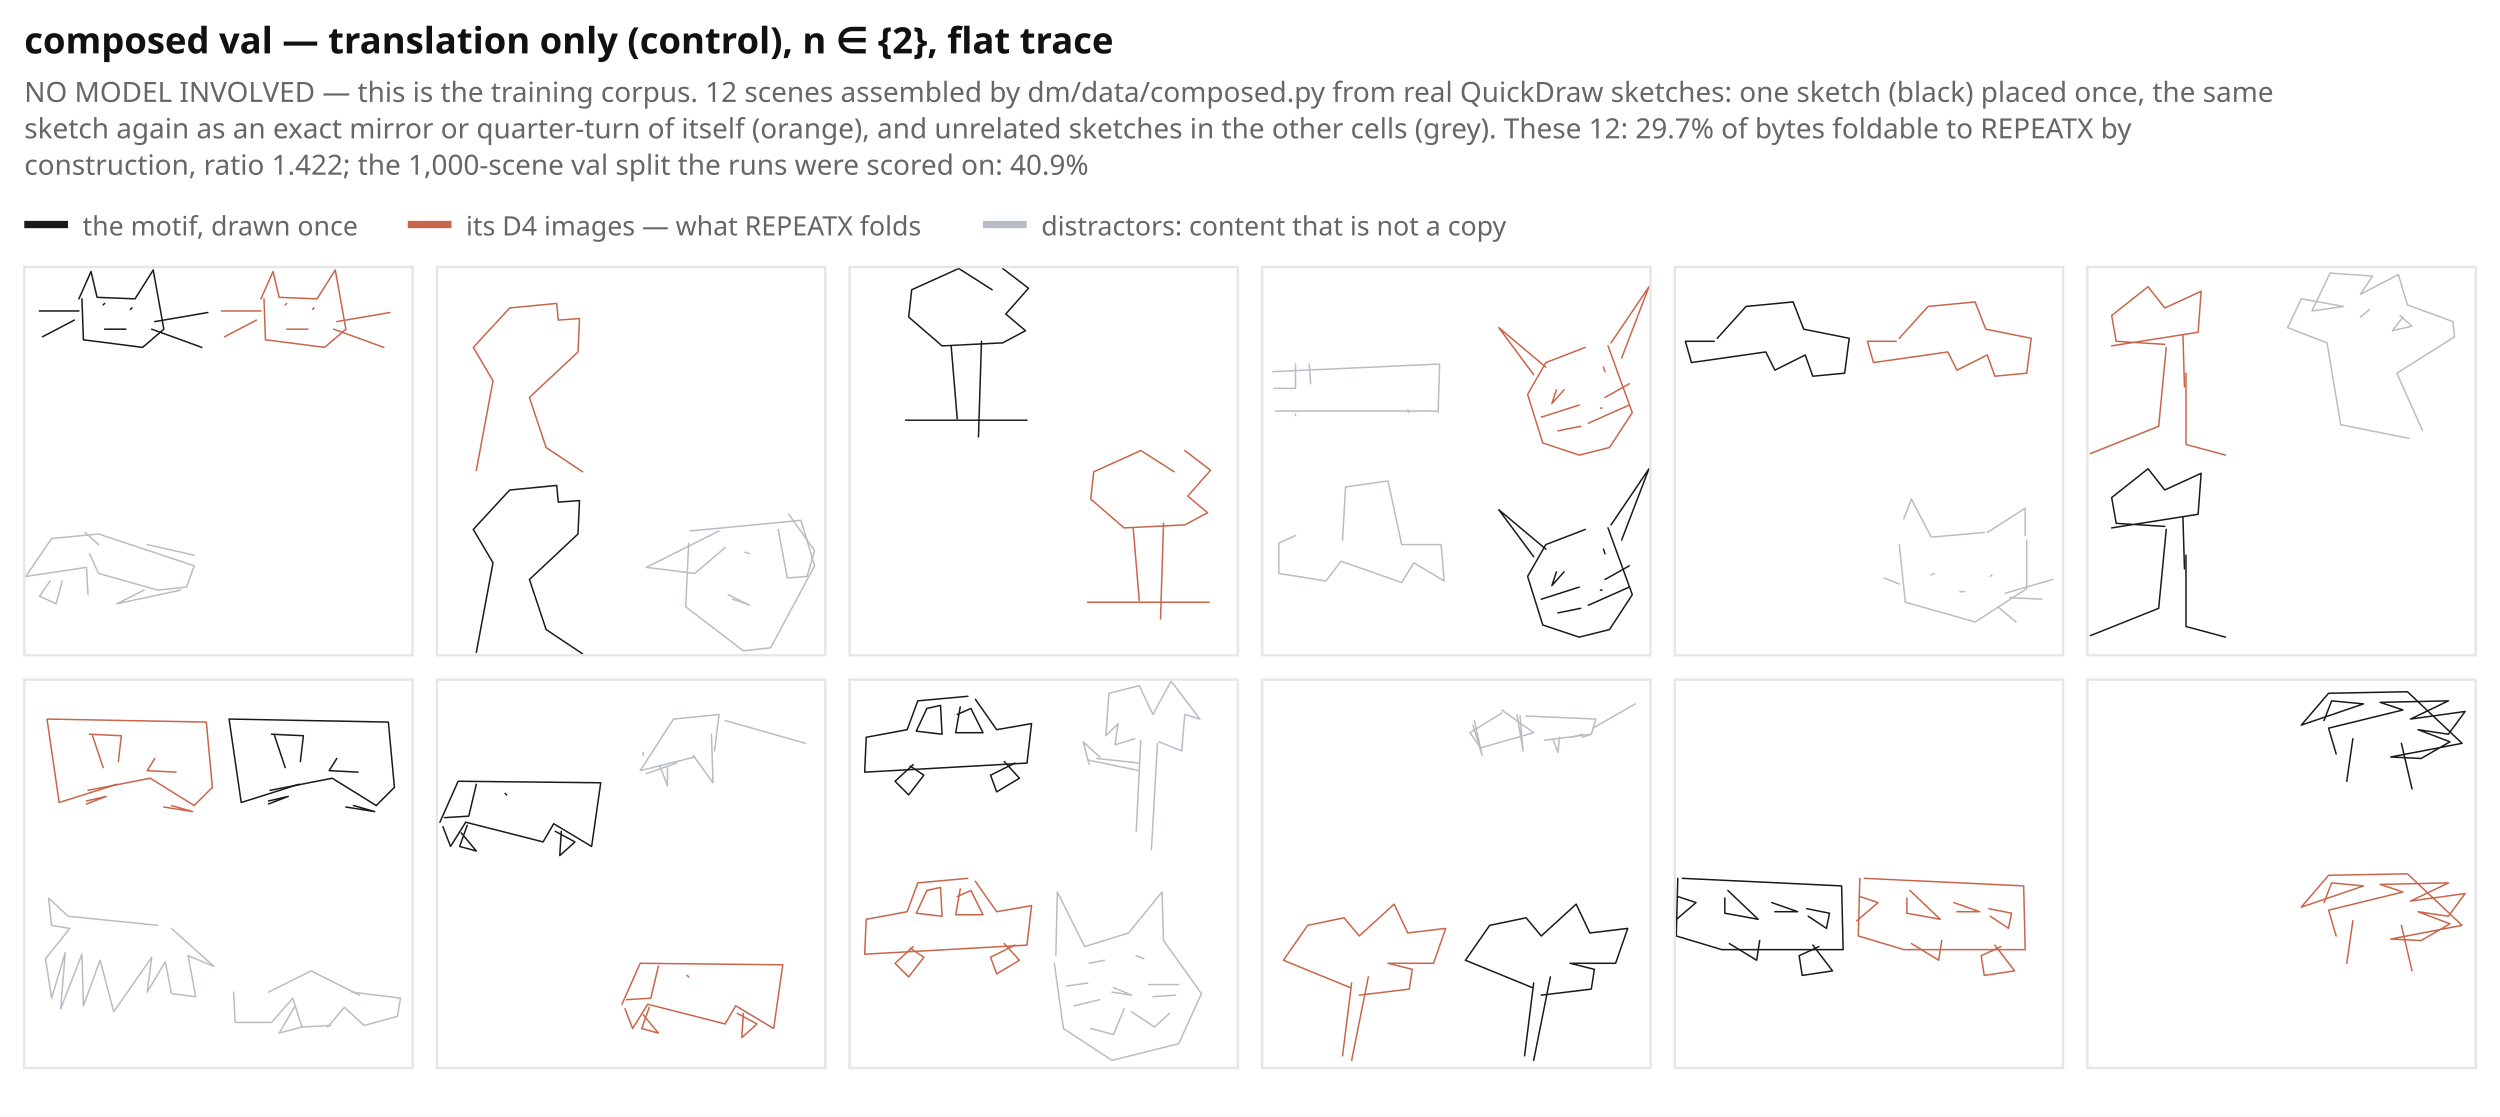
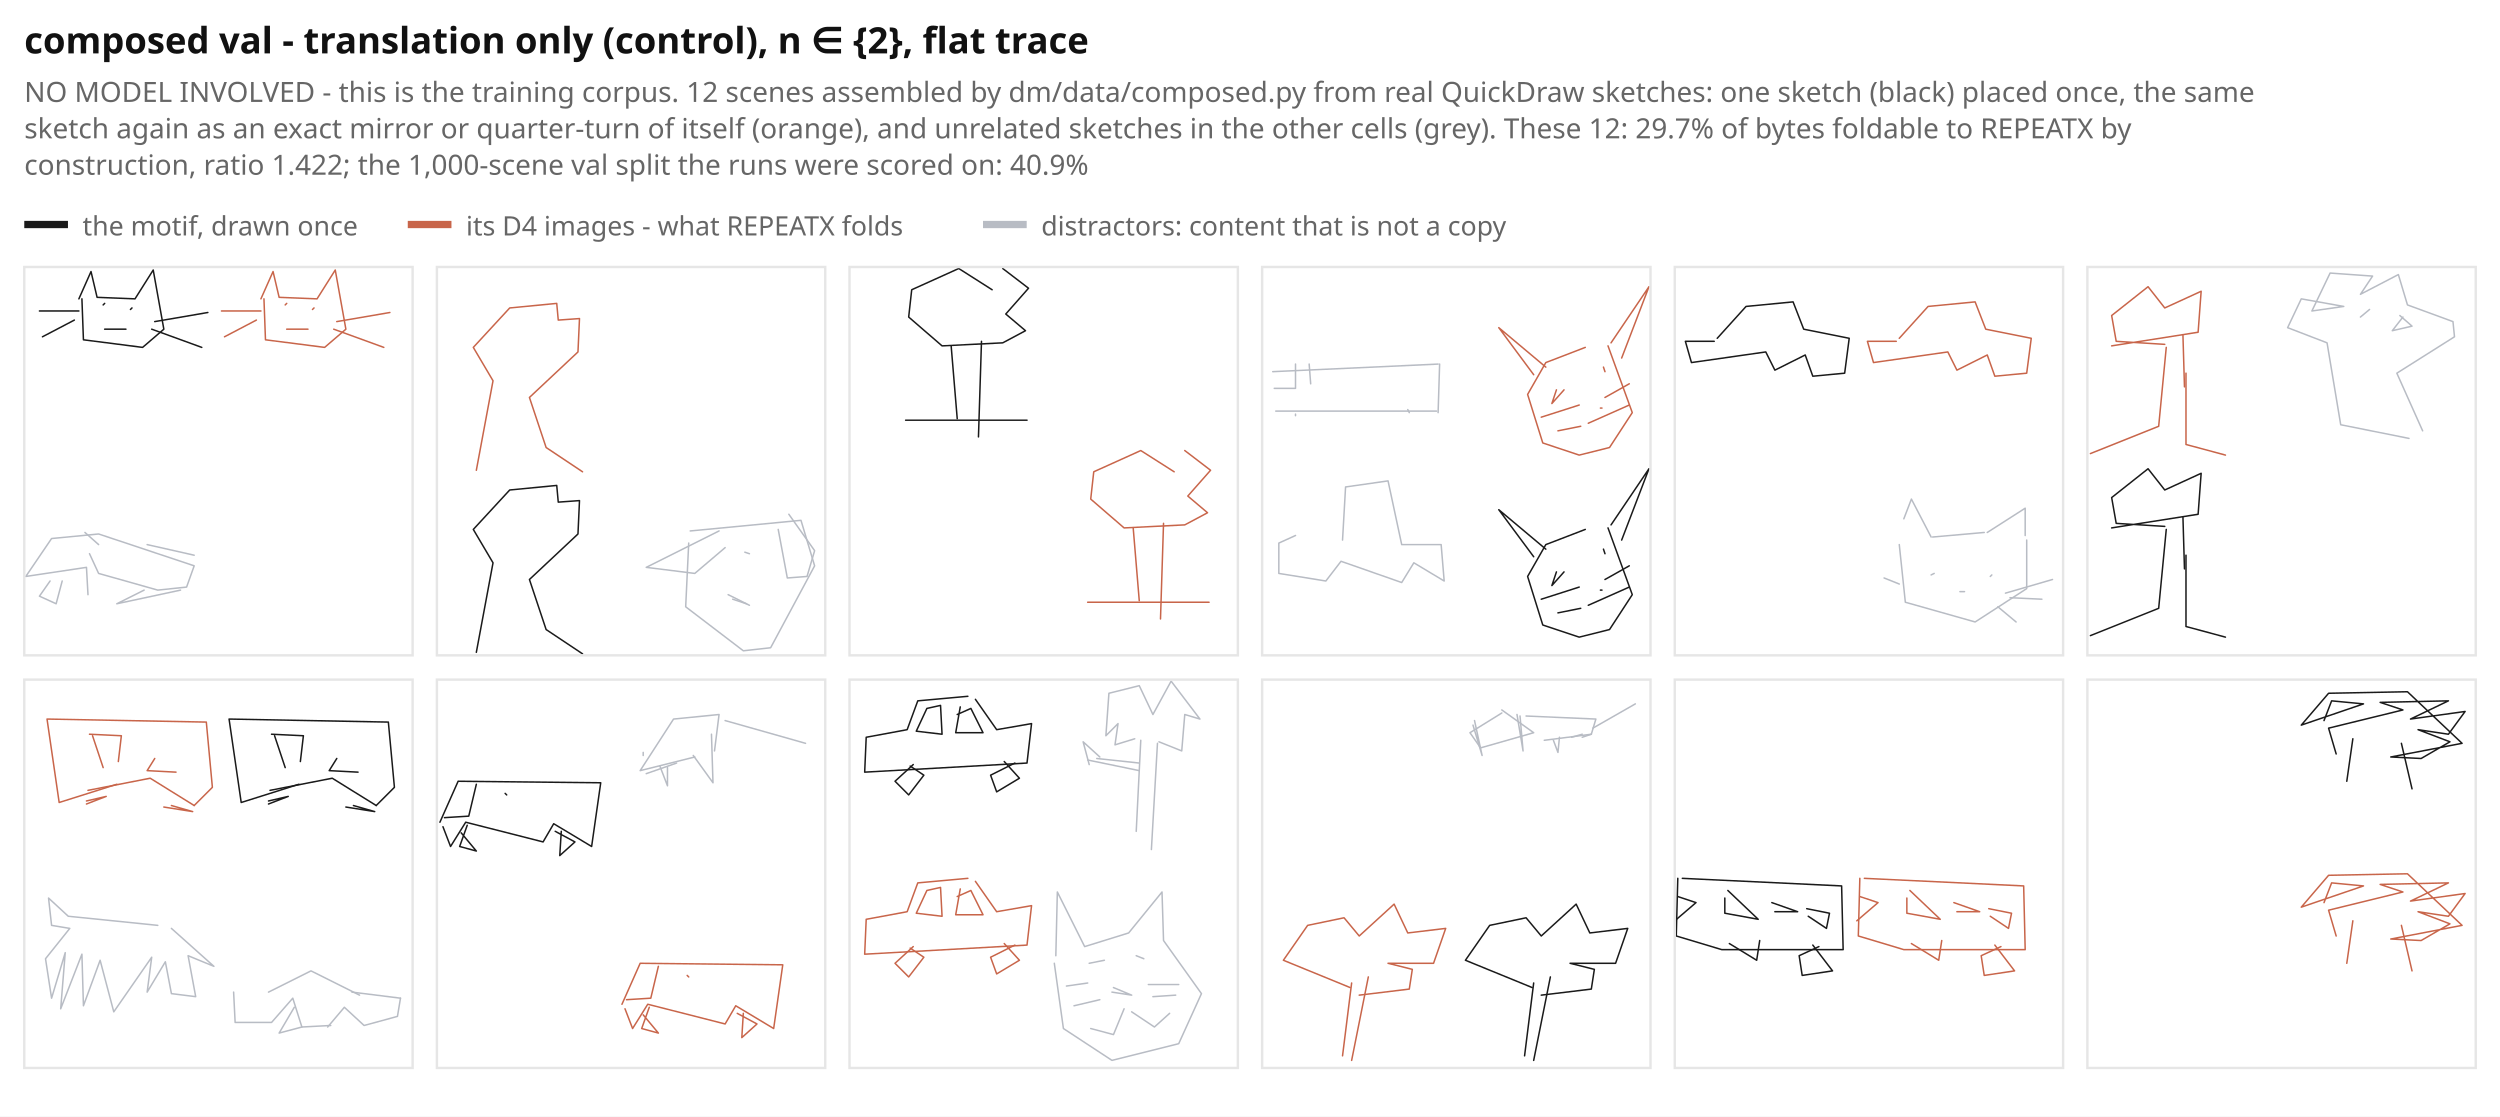
<svg xmlns="http://www.w3.org/2000/svg" width="1030" height="460" viewBox="0 0 1030 460" font-family="ui-sans-serif, system-ui, sans-serif">
  <rect width="1030" height="460" fill="#ffffff" />
-   <text x="10" y="22" font-size="15" font-weight="600" fill="#111">composed val — translation only (control), n ∈ {2}, flat trace</text>
-   <text x="10" y="42" font-size="11.5" fill="#666">NO MODEL INVOLVED — this is the training corpus. 12 scenes assembled by dm/data/composed.py from real QuickDraw sketches: one sketch (black) placed once, the same</text>
+   <text x="10" y="22" font-size="15" font-weight="600" fill="#111">composed val - translation only (control), n ∈ {2}, flat trace</text>
+   <text x="10" y="42" font-size="11.5" fill="#666">NO MODEL INVOLVED - this is the training corpus. 12 scenes assembled by dm/data/composed.py from real QuickDraw sketches: one sketch (black) placed once, the same</text>
  <text x="10" y="57" font-size="11.5" fill="#666">sketch again as an exact mirror or quarter-turn of itself (orange), and unrelated sketches in the other cells (grey). These 12: 29.7% of bytes foldable to REPEATX by</text>
  <text x="10" y="72" font-size="11.5" fill="#666">construction, ratio 1.422; the 1,000-scene val split the runs were scored on: 40.9%</text>
  <rect x="10" y="91" width="18" height="3" fill="#1a1a1a" />
  <text x="34" y="97" font-size="11" fill="#666">the motif, drawn once</text>
  <rect x="168" y="91" width="18" height="3" fill="#c8654a" />
-   <text x="192" y="97" font-size="11" fill="#666">its D4 images — what REPEATX folds</text>
+   <text x="192" y="97" font-size="11" fill="#666">its D4 images - what REPEATX folds</text>
  <rect x="405" y="91" width="18" height="3" fill="#b8bcc4" />
  <text x="429" y="97" font-size="11" fill="#666">distractors: content that is not a copy</text>
  <g transform="translate(10,110)">
    <svg width="160" height="160" viewBox="0 0 256 256">
      <rect width="256" height="256" fill="white" />
      <g fill="none" stroke="#1a1a1a" stroke-linecap="round" stroke-linejoin="round">
        <polyline points="36.00,21.00 44.00,3.00 48.00,20.00 73.00,21.00 85.00,2.00 92.00,41.00 78.00,53.00 39.00,48.00 38.00,21.00" stroke-width="1" />
        <polyline points="53.00,24.00 52.00,25.00" stroke-width="1" />
        <polyline points="71.00,27.00 70.00,28.00" stroke-width="1" />
        <polyline points="53.00,41.00 67.00,41.00" stroke-width="1" />
        <polyline points="86.00,36.00 121.00,30.00" stroke-width="1" />
        <polyline points="84.00,41.00 117.00,53.00" stroke-width="1" />
        <polyline points="36.00,29.00 10.00,29.00" stroke-width="1" />
        <polyline points="33.00,35.00 12.00,46.00" stroke-width="1" />
      </g>
      <g fill="none" stroke="#c8654a" stroke-linecap="round" stroke-linejoin="round">
        <polyline points="156.00,21.00 164.00,3.00 168.00,20.00 193.00,21.00 205.00,2.00 212.00,41.00 198.00,53.00 159.00,48.00 158.00,21.00" stroke-width="1" />
        <polyline points="173.00,24.00 172.00,25.00" stroke-width="1" />
        <polyline points="191.00,27.00 190.00,28.00" stroke-width="1" />
        <polyline points="173.00,41.00 187.00,41.00" stroke-width="1" />
        <polyline points="206.00,36.00 241.00,30.00" stroke-width="1" />
        <polyline points="204.00,41.00 237.00,53.00" stroke-width="1" />
        <polyline points="156.00,29.00 130.00,29.00" stroke-width="1" />
        <polyline points="153.00,35.00 132.00,46.00" stroke-width="1" />
      </g>
      <g fill="none" stroke="#b8bcc4" stroke-linecap="round" stroke-linejoin="round">
        <polyline points="17.00,207.00 10.00,217.00 21.00,222.00 25.00,207.00" stroke-width="1" />
        <polyline points="103.00,213.00 61.00,222.00 79.00,213.00" stroke-width="1" />
        <polyline points="42.00,216.00 41.00,198.00 1.00,204.00 18.00,179.00 49.00,176.00 112.00,197.00 107.00,211.00 88.00,213.00 49.00,202.00 43.00,189.00" stroke-width="1" />
        <polyline points="81.00,183.00 112.00,190.00" stroke-width="1" />
        <polyline points="40.00,175.00 49.00,183.00" stroke-width="1" />
      </g>
    </svg>
    <rect width="160" height="160" fill="none" stroke="#e6e6e6" />
  </g>
  <g transform="translate(180,110)">
    <svg width="160" height="160" viewBox="0 0 256 256">
      <rect width="256" height="256" fill="white" />
      <g fill="none" stroke="#1a1a1a" stroke-linecap="round" stroke-linejoin="round">
        <polyline points="26.00,254.00 37.00,195.00 24.00,173.00 48.00,147.00 79.00,144.00 80.00,155.00 94.00,154.00 93.00,176.00 61.00,206.00 72.00,239.00 96.00,255.00" stroke-width="1" />
      </g>
      <g fill="none" stroke="#c8654a" stroke-linecap="round" stroke-linejoin="round">
        <polyline points="26.00,134.00 37.00,75.00 24.00,53.00 48.00,27.00 79.00,24.00 80.00,35.00 94.00,34.00 93.00,56.00 61.00,86.00 72.00,119.00 96.00,135.00" stroke-width="1" />
      </g>
      <g fill="none" stroke="#b8bcc4" stroke-linecap="round" stroke-linejoin="round">
        <polyline points="167.00,174.00 240.00,167.00 249.00,197.00 220.00,251.00 202.00,253.00 164.00,224.00 166.00,182.00" stroke-width="1" />
        <polyline points="232.00,163.00 249.00,187.00 244.00,204.00 231.00,205.00 225.00,173.00" stroke-width="1" />
        <polyline points="186.00,174.00 138.00,198.00 170.00,202.00 190.00,185.00" stroke-width="1" />
        <polyline points="192.00,216.00 206.00,223.00" stroke-width="1" />
        <polyline points="195.00,219.00 204.00,222.00" stroke-width="1" />
        <polyline points="203.00,188.00 206.00,189.00" stroke-width="1" />
      </g>
    </svg>
    <rect width="160" height="160" fill="none" stroke="#e6e6e6" />
  </g>
  <g transform="translate(350,110)">
    <svg width="160" height="160" viewBox="0 0 256 256">
      <rect width="256" height="256" fill="white" />
      <g fill="none" stroke="#1a1a1a" stroke-linecap="round" stroke-linejoin="round">
        <polyline points="101.00,1.00 118.00,14.00 103.00,31.00 116.00,42.00 101.00,50.00 61.00,52.00 39.00,33.00 41.00,15.00 72.00,1.00 94.00,15.00" stroke-width="1" />
        <polyline points="67.00,52.00 71.00,100.00" stroke-width="1" />
        <polyline points="87.00,49.00 85.00,112.00" stroke-width="1" />
        <polyline points="117.00,101.00 37.00,101.00" stroke-width="1" />
      </g>
      <g fill="none" stroke="#c8654a" stroke-linecap="round" stroke-linejoin="round">
        <polyline points="221.00,121.00 238.00,134.00 223.00,151.00 236.00,162.00 221.00,170.00 181.00,172.00 159.00,153.00 161.00,135.00 192.00,121.00 214.00,135.00" stroke-width="1" />
        <polyline points="187.00,172.00 191.00,220.00" stroke-width="1" />
        <polyline points="207.00,169.00 205.00,232.00" stroke-width="1" />
        <polyline points="237.00,221.00 157.00,221.00" stroke-width="1" />
      </g>
    </svg>
    <rect width="160" height="160" fill="none" stroke="#e6e6e6" />
  </g>
  <g transform="translate(520,110)">
    <svg width="160" height="160" viewBox="0 0 256 256">
      <rect width="256" height="256" fill="white" />
      <g fill="none" stroke="#1a1a1a" stroke-linecap="round" stroke-linejoin="round">
        <polyline points="213.00,173.00 187.00,183.00 175.00,204.00 185.00,236.00 209.00,244.00 229.00,239.00 244.00,216.00 228.00,172.00" stroke-width="1" />
        <polyline points="225.00,186.00 226.00,189.00" stroke-width="1" />
        <polyline points="199.00,201.00 191.00,210.00 194.00,201.00" stroke-width="1" />
        <polyline points="209.00,211.00 184.00,219.00" stroke-width="1" />
        <polyline points="210.00,225.00 195.00,228.00" stroke-width="1" />
        <polyline points="226.00,206.00 242.00,197.00" stroke-width="1" />
        <polyline points="215.00,223.00 242.00,211.00" stroke-width="1" />
        <polyline points="224.00,213.00 223.00,213.00" stroke-width="1" />
        <polyline points="230.00,170.00 255.00,133.00 237.00,180.00" stroke-width="1" />
        <polyline points="187.00,186.00 156.00,160.00 179.00,191.00" stroke-width="1" />
      </g>
      <g fill="none" stroke="#c8654a" stroke-linecap="round" stroke-linejoin="round">
        <polyline points="213.00,53.00 187.00,63.00 175.00,84.00 185.00,116.00 209.00,124.00 229.00,119.00 244.00,96.00 228.00,52.00" stroke-width="1" />
        <polyline points="225.00,66.00 226.00,69.00" stroke-width="1" />
        <polyline points="199.00,81.00 191.00,90.00 194.00,81.00" stroke-width="1" />
        <polyline points="209.00,91.00 184.00,99.00" stroke-width="1" />
        <polyline points="210.00,105.00 195.00,108.00" stroke-width="1" />
        <polyline points="226.00,86.00 242.00,77.00" stroke-width="1" />
        <polyline points="215.00,103.00 242.00,91.00" stroke-width="1" />
        <polyline points="224.00,93.00 223.00,93.00" stroke-width="1" />
        <polyline points="230.00,50.00 255.00,13.00 237.00,60.00" stroke-width="1" />
        <polyline points="187.00,66.00 156.00,40.00 179.00,71.00" stroke-width="1" />
      </g>
      <g fill="none" stroke="#b8bcc4" stroke-linecap="round" stroke-linejoin="round">
        <polyline points="7.00,69.00 116.00,64.00" stroke-width="1" />
        <polyline points="117.00,64.00 116.00,96.00" stroke-width="1" />
        <polyline points="9.00,95.00 115.00,95.00" stroke-width="1" />
        <polyline points="22.00,97.00 22.00,98.00" stroke-width="1" />
        <polyline points="96.00,94.00 97.00,96.00" stroke-width="1" />
        <polyline points="8.00,80.00 22.00,80.00 22.00,64.00" stroke-width="1" />
        <polyline points="31.00,64.00 32.00,77.00" stroke-width="1" />
        <polyline points="53.00,180.00 55.00,145.00 83.00,141.00 92.00,183.00 118.00,183.00 120.00,207.00 100.00,195.00 92.00,208.00 52.00,194.00 42.00,207.00 11.00,202.00 11.00,182.00 22.00,177.00" stroke-width="1" />
      </g>
    </svg>
    <rect width="160" height="160" fill="none" stroke="#e6e6e6" />
  </g>
  <g transform="translate(690,110)">
    <svg width="160" height="160" viewBox="0 0 256 256">
      <rect width="256" height="256" fill="white" />
      <g fill="none" stroke="#1a1a1a" stroke-linecap="round" stroke-linejoin="round">
        <polyline points="28.00,47.00 47.00,26.00 78.00,23.00 85.00,41.00 115.00,47.00 112.00,70.00 91.00,72.00 86.00,58.00 66.00,68.00 60.00,56.00 11.00,63.00 7.00,49.00 26.00,49.00" stroke-width="1" />
      </g>
      <g fill="none" stroke="#c8654a" stroke-linecap="round" stroke-linejoin="round">
        <polyline points="148.00,47.00 167.00,26.00 198.00,23.00 205.00,41.00 235.00,47.00 232.00,70.00 211.00,72.00 206.00,58.00 186.00,68.00 180.00,56.00 131.00,63.00 127.00,49.00 146.00,49.00" stroke-width="1" />
      </g>
      <g fill="none" stroke="#b8bcc4" stroke-linecap="round" stroke-linejoin="round">
        <polyline points="151.00,166.00 156.00,153.00 169.00,178.00" stroke-width="1" />
        <polyline points="206.00,175.00 231.00,159.00 231.00,177.00" stroke-width="1" />
        <polyline points="170.00,178.00 204.00,175.00" stroke-width="1" />
        <polyline points="148.00,183.00 152.00,221.00 198.00,234.00 232.00,212.00 232.00,180.00" stroke-width="1" />
        <polyline points="188.00,214.00 191.00,214.00" stroke-width="1" />
        <polyline points="209.00,203.00 208.00,204.00" stroke-width="1" />
        <polyline points="171.00,202.00 169.00,203.00" stroke-width="1" />
        <polyline points="218.00,215.00 249.00,206.00" stroke-width="1" />
        <polyline points="221.00,218.00 242.00,219.00" stroke-width="1" />
        <polyline points="213.00,224.00 225.00,234.00" stroke-width="1" />
        <polyline points="148.00,209.00 138.00,205.00" stroke-width="1" />
      </g>
    </svg>
    <rect width="160" height="160" fill="none" stroke="#e6e6e6" />
  </g>
  <g transform="translate(860,110)">
    <svg width="160" height="160" viewBox="0 0 256 256">
      <rect width="256" height="256" fill="white" />
      <g fill="none" stroke="#1a1a1a" stroke-linecap="round" stroke-linejoin="round">
        <polyline points="52.00,173.00 47.00,225.00 2.00,243.00" stroke-width="1" />
        <polyline points="65.00,190.00 65.00,237.00 91.00,244.00" stroke-width="1" />
        <polyline points="64.00,199.00 63.00,165.00" stroke-width="1" />
        <polyline points="51.00,171.00 19.00,169.00 16.00,152.00 40.00,133.00 51.00,147.00 75.00,136.00 73.00,163.00 16.00,172.00" stroke-width="1" />
      </g>
      <g fill="none" stroke="#c8654a" stroke-linecap="round" stroke-linejoin="round">
        <polyline points="52.00,53.00 47.00,105.00 2.00,123.00" stroke-width="1" />
        <polyline points="65.00,70.00 65.00,117.00 91.00,124.00" stroke-width="1" />
        <polyline points="64.00,79.00 63.00,45.00" stroke-width="1" />
        <polyline points="51.00,51.00 19.00,49.00 16.00,32.00 40.00,13.00 51.00,27.00 75.00,16.00 73.00,43.00 16.00,52.00" stroke-width="1" />
      </g>
      <g fill="none" stroke="#b8bcc4" stroke-linecap="round" stroke-linejoin="round">
        <polyline points="221.00,108.00 204.00,70.00 242.00,46.00 241.00,36.00 211.00,25.00 205.00,5.00 180.00,18.00 188.00,6.00 160.00,4.00 148.00,29.00 169.00,26.00 141.00,21.00 132.00,40.00 158.00,50.00 167.00,104.00 212.00,113.00" stroke-width="1" />
        <polyline points="208.00,33.00 201.00,42.00 214.00,39.00 206.00,32.00" stroke-width="1" />
        <polyline points="186.00,28.00 180.00,33.00" stroke-width="1" />
      </g>
    </svg>
    <rect width="160" height="160" fill="none" stroke="#e6e6e6" />
  </g>
  <g transform="translate(10,280)">
    <svg width="160" height="160" viewBox="0 0 256 256">
      <rect width="256" height="256" fill="white" />
      <g fill="none" stroke="#1a1a1a" stroke-linecap="round" stroke-linejoin="round">
        <polyline points="161.00,80.00 174.00,77.00 161.00,82.00" stroke-width="1" />
        <polyline points="217.00,83.00 231.00,87.00 212.00,84.00" stroke-width="1" />
        <polyline points="162.00,73.00 203.00,65.00 232.00,83.00" stroke-width="1" />
        <polyline points="232.00,83.00 244.00,71.00 240.00,28.00 135.00,26.00 143.00,81.00 181.00,69.00" stroke-width="1" />
        <polyline points="165.00,37.00 172.00,58.00" stroke-width="1" />
        <polyline points="163.00,36.00 184.00,37.00 182.00,54.00" stroke-width="1" />
        <polyline points="206.00,52.00 201.00,60.00 220.00,61.00" stroke-width="1" />
      </g>
      <g fill="none" stroke="#c8654a" stroke-linecap="round" stroke-linejoin="round">
        <polyline points="41.00,80.00 54.00,77.00 41.00,82.00" stroke-width="1" />
        <polyline points="97.00,83.00 111.00,87.00 92.00,84.00" stroke-width="1" />
        <polyline points="42.00,73.00 83.00,65.00 112.00,83.00" stroke-width="1" />
        <polyline points="112.00,83.00 124.00,71.00 120.00,28.00 15.00,26.00 23.00,81.00 61.00,69.00" stroke-width="1" />
        <polyline points="45.00,37.00 52.00,58.00" stroke-width="1" />
        <polyline points="43.00,36.00 64.00,37.00 62.00,54.00" stroke-width="1" />
        <polyline points="86.00,52.00 81.00,60.00 100.00,61.00" stroke-width="1" />
      </g>
      <g fill="none" stroke="#b8bcc4" stroke-linecap="round" stroke-linejoin="round">
        <polyline points="97.00,164.00 125.00,189.00 108.00,182.00 113.00,209.00 97.00,207.00 93.00,186.00 81.00,206.00 84.00,183.00 59.00,219.00 50.00,185.00 39.00,215.00 38.00,181.00 24.00,217.00 27.00,180.00 18.00,210.00 14.00,184.00 30.00,164.00 18.00,162.00 16.00,144.00 29.00,156.00 88.00,162.00" stroke-width="1" />
        <polyline points="161.00,206.00 189.00,192.00 221.00,208.00" stroke-width="1" />
        <polyline points="216.00,206.00 248.00,210.00" stroke-width="1" />
        <polyline points="248.00,210.00 246.00,222.00 224.00,228.00 211.00,216.00 200.00,229.00" stroke-width="1" />
        <polyline points="138.00,206.00 139.00,226.00 163.00,226.00 177.00,210.00 183.00,229.00 202.00,228.00" stroke-width="1" />
        <polyline points="178.00,216.00 168.00,233.00 183.00,229.00" stroke-width="1" />
      </g>
    </svg>
    <rect width="160" height="160" fill="none" stroke="#e6e6e6" />
  </g>
  <g transform="translate(180,280)">
    <svg width="160" height="160" viewBox="0 0 256 256">
      <rect width="256" height="256" fill="white" />
      <g fill="none" stroke="#1a1a1a" stroke-linecap="round" stroke-linejoin="round">
        <polyline points="2.00,94.00 14.00,67.00 108.00,68.00 102.00,110.00 77.00,95.00 70.00,107.00 19.00,94.00 9.00,110.00 4.00,97.00" stroke-width="1" />
        <polyline points="20.00,96.00 15.00,110.00 26.00,113.00 16.00,101.00" stroke-width="1" />
        <polyline points="82.00,100.00 81.00,116.00 91.00,107.00 78.00,100.00" stroke-width="1" />
        <polyline points="26.00,69.00 21.00,90.00 5.00,91.00" stroke-width="1" />
        <polyline points="46.00,76.00 45.00,75.00" stroke-width="1" />
      </g>
      <g fill="none" stroke="#c8654a" stroke-linecap="round" stroke-linejoin="round">
        <polyline points="122.00,214.00 134.00,187.00 228.00,188.00 222.00,230.00 197.00,215.00 190.00,227.00 139.00,214.00 129.00,230.00 124.00,217.00" stroke-width="1" />
        <polyline points="140.00,216.00 135.00,230.00 146.00,233.00 136.00,221.00" stroke-width="1" />
        <polyline points="202.00,220.00 201.00,236.00 211.00,227.00 198.00,220.00" stroke-width="1" />
        <polyline points="146.00,189.00 141.00,210.00 125.00,211.00" stroke-width="1" />
        <polyline points="166.00,196.00 165.00,195.00" stroke-width="1" />
      </g>
      <g fill="none" stroke="#b8bcc4" stroke-linecap="round" stroke-linejoin="round">
        <polyline points="169.00,50.00 182.00,68.00 181.00,36.00" stroke-width="1" />
        <polyline points="170.00,51.00 134.00,60.00 156.00,26.00 186.00,23.00 183.00,47.00" stroke-width="1" />
        <polyline points="136.00,48.00 136.00,50.00" stroke-width="1" />
        <polyline points="138.00,62.00 158.00,55.00" stroke-width="1" />
        <polyline points="147.00,57.00 152.00,70.00 152.00,58.00" stroke-width="1" />
        <polyline points="190.00,27.00 243.00,42.00" stroke-width="1" />
      </g>
    </svg>
    <rect width="160" height="160" fill="none" stroke="#e6e6e6" />
  </g>
  <g transform="translate(350,280)">
    <svg width="160" height="160" viewBox="0 0 256 256">
      <rect width="256" height="256" fill="white" />
      <g fill="none" stroke="#1a1a1a" stroke-linecap="round" stroke-linejoin="round">
        <polyline points="78.00,11.00 45.00,14.00 38.00,33.00 11.00,38.00 10.00,61.00 117.00,55.00 120.00,29.00 97.00,33.00 83.00,13.00" stroke-width="1" />
        <polyline points="51.00,19.00 44.00,34.00 61.00,36.00 60.00,17.00 51.00,19.00" stroke-width="1" />
        <polyline points="73.00,18.00 70.00,35.00 88.00,35.00 80.00,19.00 71.00,23.00" stroke-width="1" />
        <polyline points="42.00,56.00 30.00,67.00 39.00,76.00 49.00,63.00 40.00,57.00" stroke-width="1" />
        <polyline points="109.00,55.00 93.00,63.00 97.00,74.00 112.00,65.00 102.00,54.00" stroke-width="1" />
      </g>
      <g fill="none" stroke="#c8654a" stroke-linecap="round" stroke-linejoin="round">
        <polyline points="78.00,131.00 45.00,134.00 38.00,153.00 11.00,158.00 10.00,181.00 117.00,175.00 120.00,149.00 97.00,153.00 83.00,133.00" stroke-width="1" />
        <polyline points="51.00,139.00 44.00,154.00 61.00,156.00 60.00,137.00 51.00,139.00" stroke-width="1" />
        <polyline points="73.00,138.00 70.00,155.00 88.00,155.00 80.00,139.00 71.00,143.00" stroke-width="1" />
        <polyline points="42.00,176.00 30.00,187.00 39.00,196.00 49.00,183.00 40.00,177.00" stroke-width="1" />
        <polyline points="109.00,175.00 93.00,183.00 97.00,194.00 112.00,185.00 102.00,174.00" stroke-width="1" />
      </g>
      <g fill="none" stroke="#b8bcc4" stroke-linecap="round" stroke-linejoin="round">
        <polyline points="189.00,100.00 192.00,40.00" stroke-width="1" />
        <polyline points="199.00,112.00 203.00,42.00" stroke-width="1" />
        <polyline points="204.00,41.00 219.00,47.00 221.00,23.00 231.00,26.00 212.00,1.00 200.00,23.00 191.00,4.00 171.00,9.00 169.00,37.00 177.00,29.00 175.00,43.00 188.00,39.00" stroke-width="1" />
        <polyline points="191.00,55.00 163.00,52.00" stroke-width="1" />
        <polyline points="191.00,60.00 157.00,53.00" stroke-width="1" />
        <polyline points="165.00,51.00 154.00,41.00 158.00,56.00" stroke-width="1" />
        <polyline points="135.00,187.00 141.00,230.00 173.00,251.00 217.00,240.00 232.00,207.00 207.00,172.00 206.00,140.00 184.00,167.00 155.00,176.00 137.00,140.00 136.00,182.00" stroke-width="1" />
        <polyline points="173.00,206.00 186.00,208.00 174.00,203.00" stroke-width="1" />
        <polyline points="189.00,182.00 194.00,184.00" stroke-width="1" />
        <polyline points="158.00,187.00 168.00,185.00 158.00,187.00" stroke-width="1" />
        <polyline points="181.00,217.00 174.00,234.00 159.00,230.00" stroke-width="1" />
        <polyline points="186.00,219.00 201.00,229.00 211.00,220.00" stroke-width="1" />
        <polyline points="197.00,201.00 217.00,201.00" stroke-width="1" />
        <polyline points="200.00,209.00 215.00,208.00" stroke-width="1" />
        <polyline points="157.00,200.00 143.00,202.00" stroke-width="1" />
        <polyline points="165.00,211.00 148.00,215.00" stroke-width="1" />
      </g>
    </svg>
    <rect width="160" height="160" fill="none" stroke="#e6e6e6" />
  </g>
  <g transform="translate(520,280)">
    <svg width="160" height="160" viewBox="0 0 256 256">
      <rect width="256" height="256" fill="white" />
      <g fill="none" stroke="#1a1a1a" stroke-linecap="round" stroke-linejoin="round">
        <polyline points="179.00,200.00 173.00,248.00" stroke-width="1" />
        <polyline points="190.00,196.00 179.00,251.00" stroke-width="1" />
        <polyline points="178.00,203.00 134.00,185.00 150.00,162.00 174.00,157.00 184.00,169.00 207.00,148.00 216.00,167.00 241.00,164.00 233.00,187.00 203.00,187.00 219.00,191.00 217.00,204.00 184.00,208.00" stroke-width="1" />
      </g>
      <g fill="none" stroke="#c8654a" stroke-linecap="round" stroke-linejoin="round">
        <polyline points="59.00,200.00 53.00,248.00" stroke-width="1" />
        <polyline points="70.00,196.00 59.00,251.00" stroke-width="1" />
        <polyline points="58.00,203.00 14.00,185.00 30.00,162.00 54.00,157.00 64.00,169.00 87.00,148.00 96.00,167.00 121.00,164.00 113.00,187.00 83.00,187.00 99.00,191.00 97.00,204.00 64.00,208.00" stroke-width="1" />
      </g>
      <g fill="none" stroke="#b8bcc4" stroke-linecap="round" stroke-linejoin="round">
        <polyline points="158.00,22.00 137.00,35.00 144.00,45.00 179.00,35.00 158.00,20.00" stroke-width="1" />
        <polyline points="140.00,27.00 145.00,50.00 139.00,30.00" stroke-width="1" />
        <polyline points="168.00,23.00 172.00,47.00 170.00,24.00" stroke-width="1" />
        <polyline points="174.00,24.00 220.00,26.00 217.00,36.00 186.00,40.00" stroke-width="1" />
        <polyline points="192.00,40.00 195.00,48.00 196.00,38.00" stroke-width="1" />
        <polyline points="204.00,38.00 211.00,36.00" stroke-width="1" />
        <polyline points="211.00,38.00 217.00,36.00" stroke-width="1" />
        <polyline points="218.00,32.00 246.00,16.00" stroke-width="1" />
      </g>
    </svg>
    <rect width="160" height="160" fill="none" stroke="#e6e6e6" />
  </g>
  <g transform="translate(690,280)">
    <svg width="160" height="160" viewBox="0 0 256 256">
      <rect width="256" height="256" fill="white" />
      <g fill="none" stroke="#1a1a1a" stroke-linecap="round" stroke-linejoin="round">
        <polyline points="5.00,131.00 110.00,136.00 111.00,178.00 31.00,178.00 1.00,169.00 2.00,131.00" stroke-width="1" />
        <polyline points="2.00,143.00 14.00,147.00 0.00,159.00" stroke-width="1" />
        <polyline points="36.00,174.00 54.00,185.00 56.00,172.00" stroke-width="1" />
        <polyline points="95.00,176.00 82.00,182.00 84.00,195.00 104.00,192.00 91.00,175.00" stroke-width="1" />
        <polyline points="33.00,144.00 33.00,154.00 55.00,158.00 35.00,139.00" stroke-width="1" />
        <polyline points="66.00,153.00 81.00,153.00 64.00,147.00" stroke-width="1" />
        <polyline points="88.00,156.00 100.00,164.00 102.00,154.00 87.00,151.00" stroke-width="1" />
      </g>
      <g fill="none" stroke="#c8654a" stroke-linecap="round" stroke-linejoin="round">
        <polyline points="125.00,131.00 230.00,136.00 231.00,178.00 151.00,178.00 121.00,169.00 122.00,131.00" stroke-width="1" />
        <polyline points="122.00,143.00 134.00,147.00 120.00,159.00" stroke-width="1" />
        <polyline points="156.00,174.00 174.00,185.00 176.00,172.00" stroke-width="1" />
        <polyline points="215.00,176.00 202.00,182.00 204.00,195.00 224.00,192.00 211.00,175.00" stroke-width="1" />
        <polyline points="153.00,144.00 153.00,154.00 175.00,158.00 155.00,139.00" stroke-width="1" />
        <polyline points="186.00,153.00 201.00,153.00 184.00,147.00" stroke-width="1" />
        <polyline points="208.00,156.00 220.00,164.00 222.00,154.00 207.00,151.00" stroke-width="1" />
      </g>
    </svg>
    <rect width="160" height="160" fill="none" stroke="#e6e6e6" />
  </g>
  <g transform="translate(860,280)">
    <svg width="160" height="160" viewBox="0 0 256 256">
      <rect width="256" height="256" fill="white" />
      <g fill="none" stroke="#1a1a1a" stroke-linecap="round" stroke-linejoin="round">
        <polyline points="171.00,67.00 175.00,39.00" stroke-width="1" />
        <polyline points="207.00,42.00 214.00,72.00" stroke-width="1" />
        <polyline points="164.00,49.00 159.00,32.00 208.00,20.00 193.00,15.00 238.00,14.00 213.00,26.00 249.00,21.00 238.00,36.00 218.00,33.00 239.00,41.00 220.00,52.00 200.00,51.00 247.00,42.00 211.00,8.00 159.00,9.00 141.00,30.00 182.00,16.00 161.00,14.00 156.00,27.00" stroke-width="1" />
      </g>
      <g fill="none" stroke="#c8654a" stroke-linecap="round" stroke-linejoin="round">
        <polyline points="171.00,187.00 175.00,159.00" stroke-width="1" />
        <polyline points="207.00,162.00 214.00,192.00" stroke-width="1" />
        <polyline points="164.00,169.00 159.00,152.00 208.00,140.00 193.00,135.00 238.00,134.00 213.00,146.00 249.00,141.00 238.00,156.00 218.00,153.00 239.00,161.00 220.00,172.00 200.00,171.00 247.00,162.00 211.00,128.00 159.00,129.00 141.00,150.00 182.00,136.00 161.00,134.00 156.00,147.00" stroke-width="1" />
      </g>
    </svg>
    <rect width="160" height="160" fill="none" stroke="#e6e6e6" />
  </g>
</svg>
